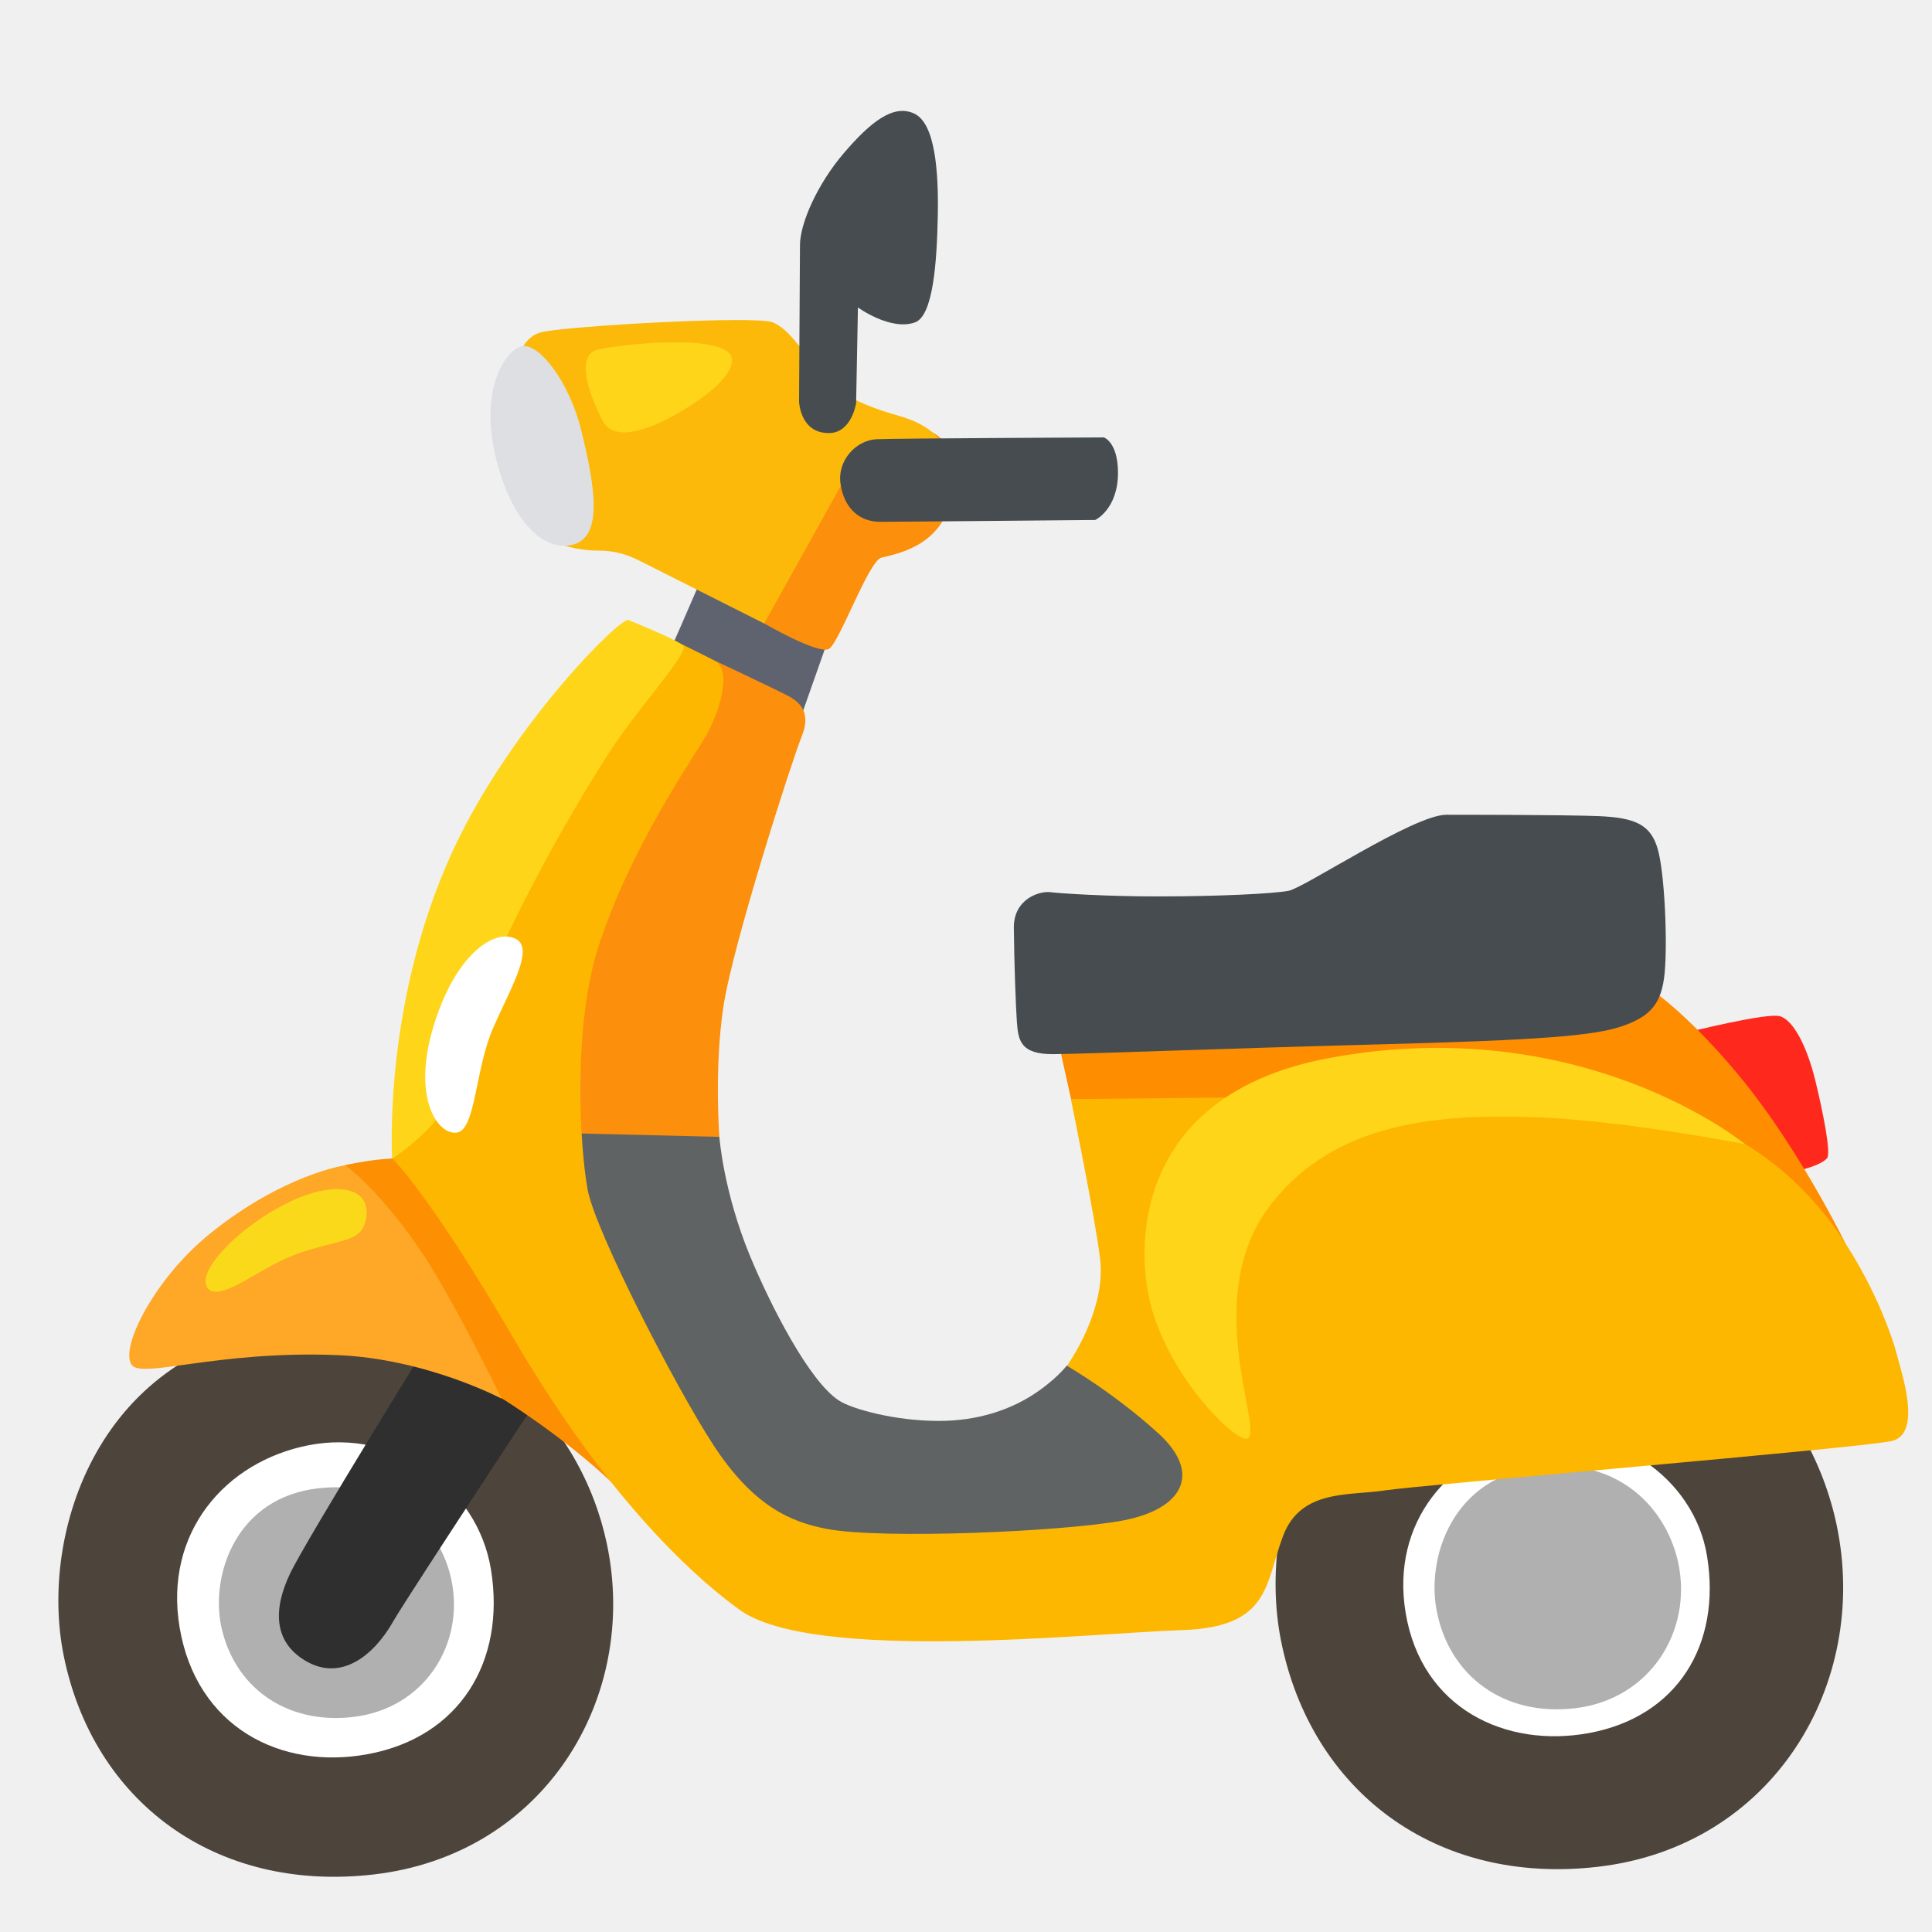
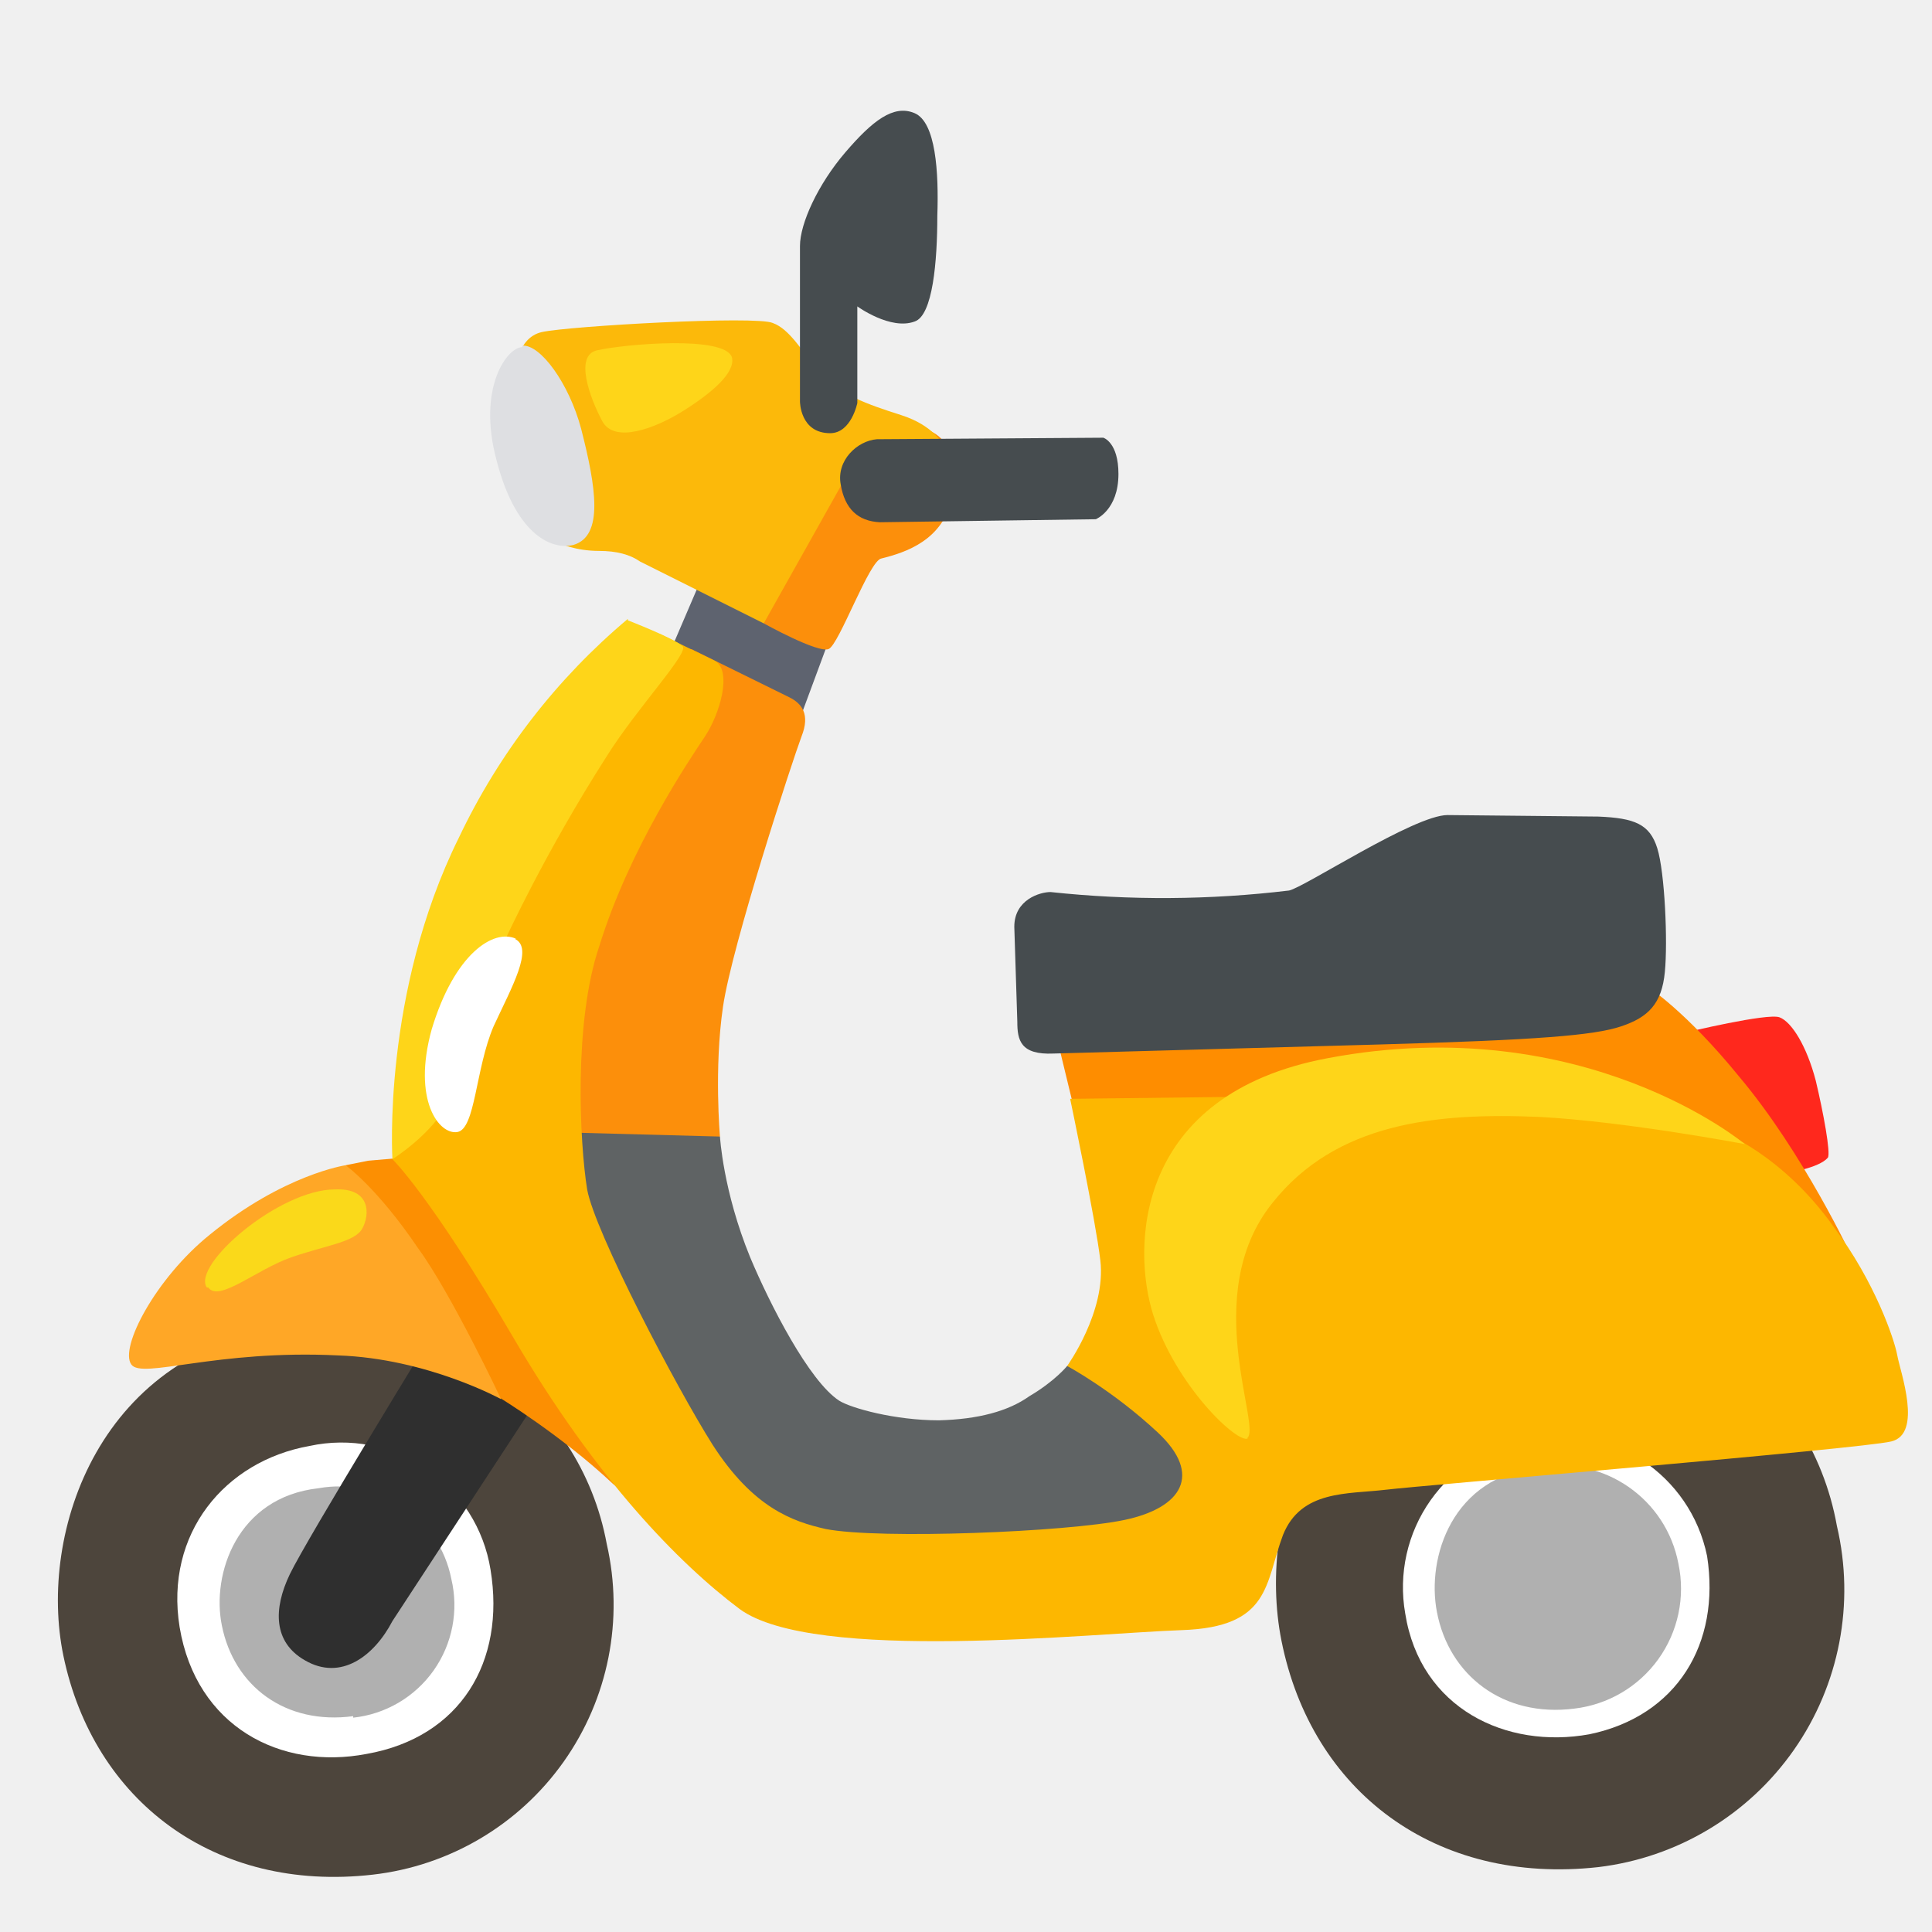
- <svg xmlns="http://www.w3.org/2000/svg" width="1em" height="1em" viewBox="0 0 128 128">
-   <path fill="#4d453c" d="M105.86 123.68c11.59-1.34 18.02-12.08 15.83-22.61-1.71-8.2-8.76-16.4-21.2-14.98-13.19 1.5-17.31 14.13-15.62 22.61 1.98 9.91 10.19 16.23 20.99 14.98" />
-   <path fill="#fff" d="M101.33 95.28c-5.3 1.04-9.21 5.57-8.2 11.59 1.06 6.33 6.62 8.96 12.14 7.95 5.87-1.08 8.77-5.87 7.83-11.7-.84-5.26-6.25-8.92-11.77-7.84" />
-   <path fill="#b0b0b0" d="M104.31 113.18c5.03-.57 7.83-5.14 6.88-9.63-.74-3.49-3.81-6.98-9.21-6.38-5.73.64-7.52 6.02-6.78 9.63.85 4.23 4.42 6.92 9.11 6.38" />
-   <path fill="#4d453c" d="M24.74 124.19c11.33-1.3 17.61-11.7 15.47-21.89-1.67-7.94-8.57-15.87-20.72-14.5C6.6 89.25 2.56 101.48 4.22 109.69c1.94 9.6 9.97 15.71 20.52 14.5" />
-   <path fill="#fff" d="M20.45 95.75c-5.53 1.08-9.6 5.8-8.55 12.07 1.11 6.6 6.69 9.46 12.45 8.4 6.11-1.12 9.16-6.15 8.18-12.22-.88-5.48-6.34-9.37-12.08-8.25" />
-   <path fill="#b0b0b0" d="M23.35 113.76c4.8-.54 7.46-4.87 6.55-9.12-.71-3.31-3.63-6.61-8.78-6.04-5.46.6-7.17 5.7-6.47 9.12.83 3.99 4.23 6.54 8.7 6.04" />
-   <path fill="#2f2f2f" d="M29.08 87.8s-8.81 14.22-9.88 16.49-1.13 4.48 1.07 5.76c2.33 1.36 4.49-.36 5.77-2.61.98-1.72 12.29-18.86 12.29-18.86z" />
-   <path fill="#fc8f02" d="M26.68 76.73s-1.06 0-2.27.18c-1.21.19-1.55.29-1.55.29l1.68 10.42 8.57 4.94s4.11 2.5 7.51 5.74c.86.82 2.18.22 2.09-.15s-8.94-20.12-8.94-20.12z" />
-   <path fill="#ffa726" d="M8.71 90.41c.65.98 5.63-.95 13.66-.63 5.88.24 10.87 2.89 10.87 2.89s-3.33-6.88-5.53-10.05c-2.75-3.97-4.83-5.42-4.83-5.42s-4.1.59-8.99 4.55c-3.63 2.94-5.95 7.5-5.18 8.66" />
-   <path fill="#fad91a" d="M13.75 85.33c.75 1.01 3.27-1.2 5.58-2.12s4.14-.88 4.67-1.78c.53-.91.58-2.69-1.78-2.65-3.71.09-9.57 5.06-8.47 6.55" />
-   <path fill="#5e636f" d="M46.67 37.82c-.12.41-3.02 6.98-3.02 6.98l4.04 7.37 5.32-4.52 1.91-5.42z" />
-   <path fill="#fc8f0b" d="M50.62 41.3s3.61 2.09 4.3 1.69 2.64-5.87 3.49-6.05c1.63-.35 4.09-1.09 4.65-4.07.87-4.59-2.5-4.54-2.5-4.54l-9.89 2.62z" />
-   <path fill="#fcb90a" d="M51.2 21.36c-1.1-.47-13.49.23-15.29.64s-1.8 3.08-1.8 3.08l2.91 10.93s1.05.47 2.68.47c1.16 0 2.04.35 2.73.7.7.35 8.2 4.13 8.2 4.13l5.47-9.83 6.4-1.98s-.58-1.28-2.85-1.92-4.19-1.45-5.35-2.91c-1.18-1.45-1.99-2.85-3.1-3.31" />
-   <path fill="#fed519" d="M48.47 23.68c.25.96-1.28 2.33-3.2 3.49s-4.54 2.27-5.35.7-1.89-4.34-.29-4.71c1.74-.41 8.43-1.05 8.84.52" />
-   <path fill="#dedfe2" d="M34.63 22.93c-1.05.12-2.97 2.82-1.74 7.56 1.22 4.71 3.53 6.06 5.12 5.58 1.92-.58 1.45-3.72.47-7.68-.78-3.05-2.69-5.59-3.85-5.46" />
-   <path fill="#464c4f" d="M73.13 28.98s-13.72.06-15.06.12-2.62 1.4-2.38 2.97c.23 1.57 1.22 2.5 2.62 2.5s14.25-.12 14.25-.12 1.51-.7 1.51-3.14c-.01-2.04-.94-2.33-.94-2.33m-16.29-8.61-.12 6.34s-.29 1.93-1.74 1.98c-1.98.06-2.04-2.09-2.04-2.09s.06-9.82.06-10.35c0-1.45 1.16-4.07 2.91-6.11s3.26-3.26 4.65-2.62c1.4.64 1.63 3.84 1.57 6.8-.06 3.02-.3 6.6-1.51 7.04-1.62.58-3.78-.99-3.78-.99" />
-   <path fill="#ff281d" d="M111.7 68.42s5.35-1.35 6.23-1.09 1.78 1.97 2.34 4.26c.52 2.13 1.05 4.82.78 5.14-.52.62-2.65.99-2.65.99s-6.49-5.55-6.59-5.87-.11-3.43-.11-3.43" />
-   <path fill="#fc8f0b" d="M45.79 43.03s5.71 2.68 6.51 3.12c.8.45 1.43 1.16.8 2.68-.62 1.52-4.55 13.74-5.17 17.84s-.27 8.65-.27 8.65L35.53 78l-2.14-4.91z" />
-   <path fill="#5f6364" d="m36.51 75.05 11.15.27s.26 3.62 2.05 7.94c1.32 3.17 3.89 8.26 5.89 9.54.83.54 3.66 1.34 6.6 1.34 2.59 0 4.63-.74 6.07-1.63 1.64-1.02 2.4-2.03 2.4-2.03L82 88.87l-1.25 15.07-27.65.09-14.9-14.9z" />
-   <path fill="#fe8d00" d="M75.88 65.88c-1.7.28-5.66 3.59-5.66 3.59l.74 3.35 31.33 7.26 20.44 3.24s-3.23-6.88-7.5-12.04c-3.52-4.26-6.02-5.85-6.02-5.85z" />
-   <path fill="#fdb700" d="M43.74 41.99s2.94 1.41 3.67 1.83c1.1.64.25 3.43-.69 5.02s-4.94 7.34-7.06 13.84c-1.67 5.11-1.29 13.04-.73 16.12.5 2.76 5.86 13.14 8.31 16.9 2.7 4.15 5.21 5.13 7.46 5.58 3.64.73 15.95.19 19.78-.56s5.22-3.08 2.24-5.78c-2.99-2.71-6.03-4.45-6.03-4.45s2.59-3.59 2.2-7.03c-.28-2.52-1.94-10.64-1.94-10.64l16.58-.18 14.18-.65 12.35 3s4.04 1.56 7.48 6.33c2.62 3.63 3.87 7.37 4.15 8.49s1.69 5.19-.36 5.66-31.12 2.9-33.55 3.27-5.59-.09-6.77 3.01c-1.21 3.2-.84 6.06-6.72 6.25s-24.42 2.21-29.31-1.36c-4.07-2.96-9.5-8.63-15-18.05S26 76.75 26 76.75l.52-5.6 8.86-19.59 7.65-8.86z" />
-   <path fill="#fed519" d="M41.64 41.08c-.56-.19-7.36 6.61-11.21 14.39-5.13 10.36-4.45 21.3-4.45 21.3s2.67-1.71 3.7-3.76 3.83-10.82 3.83-10.82 2.61-5.69 6.72-12.13c2.03-3.19 5.53-6.89 5.02-7.3-.55-.45-3.61-1.68-3.61-1.68M82.67 95.3c1.06-.6-3.24-9.47 1.59-15.58 4.2-5.32 10.82-5.97 17.73-5.69 5.71.23 13.62 1.77 13.62 1.77s-10.73-8.86-27.62-5.69C75.13 72.53 75.02 82.7 76.42 87.09c1.5 4.68 5.6 8.58 6.25 8.21" />
-   <path fill="#464c4f" d="M67.37 67.69c.09 1.21.21 2.17 2.43 2.15 2.21-.02 11.1-.37 21.64-.65s14.18-.56 16.05-1.21 2.61-1.49 2.8-3.55c.19-2.05 0-6.62-.47-8.21s-1.49-2.05-3.92-2.15c-2.25-.09-9.05-.09-10.08-.09-2.15 0-9.42 4.85-10.45 5.04s-4.57.37-8.68.37c-3.36 0-6.34-.19-7.09-.28s-2.43.45-2.43 2.33c.02 2.33.13 5.27.2 6.25" />
-   <path fill="#fff" d="M34.15 62.19c-1.42-.69-4.08 1.1-5.5 6.05-1.33 4.63.41 7.02 1.65 6.79 1.22-.23 1.19-4.27 2.39-6.97 1.19-2.7 2.74-5.25 1.46-5.87" />
+ <svg viewBox="0 0 128 128">
+   <path fill="#4d453c" d="M105.9 123.7a18.5 18.5 0 0 0 15.8-22.6 18.5 18.5 0 0 0-21.2-15c-13.2 1.5-17.3 14.1-15.6 22.6 2 10 10.2 16.2 21 15" />
+   <path fill="#fff" d="M101.3 95.3a10 10 0 0 0-8.2 11.6c1 6.3 6.7 9 12.2 8 5.8-1.2 8.7-6 7.8-11.8a10 10 0 0 0-11.8-7.8" />
+   <path fill="#b0b0b0" d="M104.3 113.2a8 8 0 0 0 6.9-9.6 8 8 0 0 0-9.2-6.4c-5.8.6-7.5 6-6.8 9.6.8 4.2 4.4 7 9.1 6.4" />
+   <path fill="#4d453c" d="M24.7 124.2a18 18 0 0 0 15.5-21.9 18 18 0 0 0-20.7-14.5c-12.9 1.5-17 13.7-15.3 21.9 2 9.6 10 15.7 20.5 14.5" />
+   <path fill="#fff" d="M20.5 95.8c-5.6 1-9.6 5.8-8.6 12 1.1 6.6 6.7 9.5 12.4 8.4 6.2-1.1 9.2-6.1 8.2-12.2a10 10 0 0 0-12-8.2" />
+   <path fill="#b0b0b0" d="M23.4 113.8a7.5 7.5 0 0 0 6.5-9.2 7.6 7.6 0 0 0-8.8-6c-5.4.6-7.1 5.7-6.4 9.1.8 4 4.2 6.6 8.7 6" />
+   <path fill="#2f2f2f" d="M29 87.8s-8.7 14.2-9.8 16.5-1.1 4.5 1 5.7c2.4 1.4 4.6-.3 5.8-2.6l12.3-18.8z" />
+   <path fill="#fc8f02" d="m26.7 76.7-2.3.2-1.5.3 1.6 10.4 8.6 5s4.1 2.5 7.5 5.7c.9.8 2.2.2 2.1-.1l-9-20.2z" />
+   <path fill="#ffa726" d="M8.7 90.4c.7 1 5.6-1 13.7-.6 5.9.2 10.8 2.9 10.8 2.9s-3.3-7-5.5-10c-2.7-4-4.8-5.5-4.8-5.5s-4.1.6-9 4.6c-3.6 2.9-6 7.5-5.2 8.6" />
+   <path fill="#fad91a" d="M13.8 85.3c.7 1 3.2-1.2 5.5-2s4.2-1 4.7-1.9.6-2.7-1.8-2.6c-3.7 0-9.5 5-8.5 6.5" />
+   <path fill="#5e636f" d="m46.7 37.8-3 7 4 7.4 5.3-4.6 2-5.4z" />
+   <path fill="#fc8f0b" d="M50.6 41.3s3.6 2 4.3 1.7 2.7-5.9 3.5-6c1.6-.4 4.1-1.2 4.7-4.1.8-4.6-2.5-4.6-2.5-4.6l-10 2.6z" />
+   <path fill="#fcb90a" d="M51.2 21.4c-1.1-.5-13.5.2-15.3.6s-1.8 3-1.8 3l3 11s1 .5 2.6.5q1.7 0 2.7.7l8.2 4.1 5.5-9.8 6.4-2s-.6-1.3-2.8-2-4.2-1.4-5.4-2.8c-1.2-1.5-2-2.9-3.1-3.3" />
+   <path fill="#fed519" d="M48.5 23.7c.2 1-1.3 2.3-3.2 3.5s-4.6 2.2-5.4.7-1.9-4.4-.3-4.7c1.8-.4 8.5-1 8.9.5" />
+   <path fill="#dedfe2" d="M34.6 23c-1 0-3 2.7-1.7 7.5 1.2 4.7 3.5 6 5.1 5.6 2-.6 1.5-3.8.5-7.7-.8-3-2.7-5.6-3.9-5.5" />
+   <path fill="#464c4f" d="m73.1 29-15 .1c-1.3.1-2.7 1.4-2.4 3q.4 2.4 2.6 2.5l14.3-.2s1.5-.6 1.5-3c0-2.1-1-2.4-1-2.4m-16.3-8.6v6.3s-.4 2-1.8 2c-2 0-2-2.1-2-2.1V16.3c0-1.5 1.2-4.1 3-6.2s3.2-3.2 4.6-2.6 1.6 3.9 1.5 6.8c0 3-.3 6.6-1.5 7-1.6.6-3.8-1-3.8-1" />
+   <path fill="#ff281d" d="M111.7 68.4s5.4-1.3 6.2-1 1.8 1.9 2.4 4.2c.5 2.1 1 4.8.8 5.1-.6.7-2.7 1-2.7 1s-6.5-5.5-6.6-5.9z" />
+   <path fill="#fc8f0b" d="m45.8 43 6.5 3.2c.8.4 1.4 1.1.8 2.6-.6 1.6-4.6 13.8-5.2 17.9s-.2 8.6-.2 8.6L35.5 78l-2.1-5z" />
+   <path fill="#5f6364" d="m36.5 75 11.2.3s.2 3.6 2 8c1.3 3.1 3.9 8.2 5.9 9.5.8.5 3.7 1.3 6.6 1.3q3.9-.1 6-1.6c1.7-1 2.5-2 2.5-2L82 88.9l-1.2 15-27.7.1-14.9-14.9z" />
+   <path fill="#fe8d00" d="M75.9 65.9c-1.7.3-5.7 3.6-5.7 3.6l.8 3.3 31.3 7.3 20.4 3.2s-3.2-6.9-7.5-12c-3.5-4.3-6-5.9-6-5.9z" />
+   <path fill="#fdb700" d="m43.7 42 3.7 1.8c1.1.7.3 3.5-.7 5s-5 7.4-7 13.9c-1.7 5-1.3 13-.8 16.1.5 2.8 5.9 13.1 8.3 16.9 2.7 4.2 5.3 5.1 7.5 5.6 3.6.7 16 .2 19.8-.6s5.2-3 2.2-5.8-6-4.4-6-4.4 2.6-3.6 2.2-7c-.3-2.6-2-10.7-2-10.7l16.6-.2 14.2-.6 12.4 3s4 1.5 7.4 6.3c2.7 3.6 4 7.4 4.2 8.5s1.7 5.2-.4 5.7-31 2.9-33.5 3.2-5.6 0-6.8 3c-1.2 3.2-.8 6.1-6.7 6.3s-24.4 2.2-29.3-1.4c-4-3-9.5-8.6-15-18s-8-11.8-8-11.8l.5-5.6 8.9-19.6 7.6-8.9z" />
+   <path fill="#fed519" d="M41.6 41a43 43 0 0 0-11.2 14.5C25.3 65.8 26 76.8 26 76.8s2.7-1.7 3.7-3.8 3.8-10.8 3.8-10.8 2.6-5.7 6.7-12.1c2-3.2 5.6-7 5-7.3-.5-.5-3.6-1.7-3.6-1.7m41 54.2c1.1-.6-3.2-9.5 1.7-15.6 4.2-5.3 10.8-6 17.7-5.7 5.7.3 13.6 1.8 13.6 1.8S105 66.9 88 70.1c-12.9 2.4-13 12.6-11.6 17 1.5 4.7 5.6 8.6 6.3 8.2" />
+   <path fill="#464c4f" d="M67.4 67.7c0 1.2.2 2.2 2.4 2.1l21.6-.6c10.5-.3 14.2-.6 16-1.2s2.7-1.5 2.9-3.6c.2-2 0-6.6-.5-8.2s-1.5-2-3.9-2.1l-10-.1c-2.2 0-9.5 4.8-10.5 5a70 70 0 0 1-15.8.1c-.7 0-2.4.5-2.4 2.3z" />
+   <path fill="#fff" d="M34.2 62.2c-1.5-.7-4.1 1-5.6 6-1.3 4.7.5 7 1.7 6.8s1.2-4.2 2.4-7c1.2-2.6 2.7-5.2 1.4-5.8" />
</svg>
